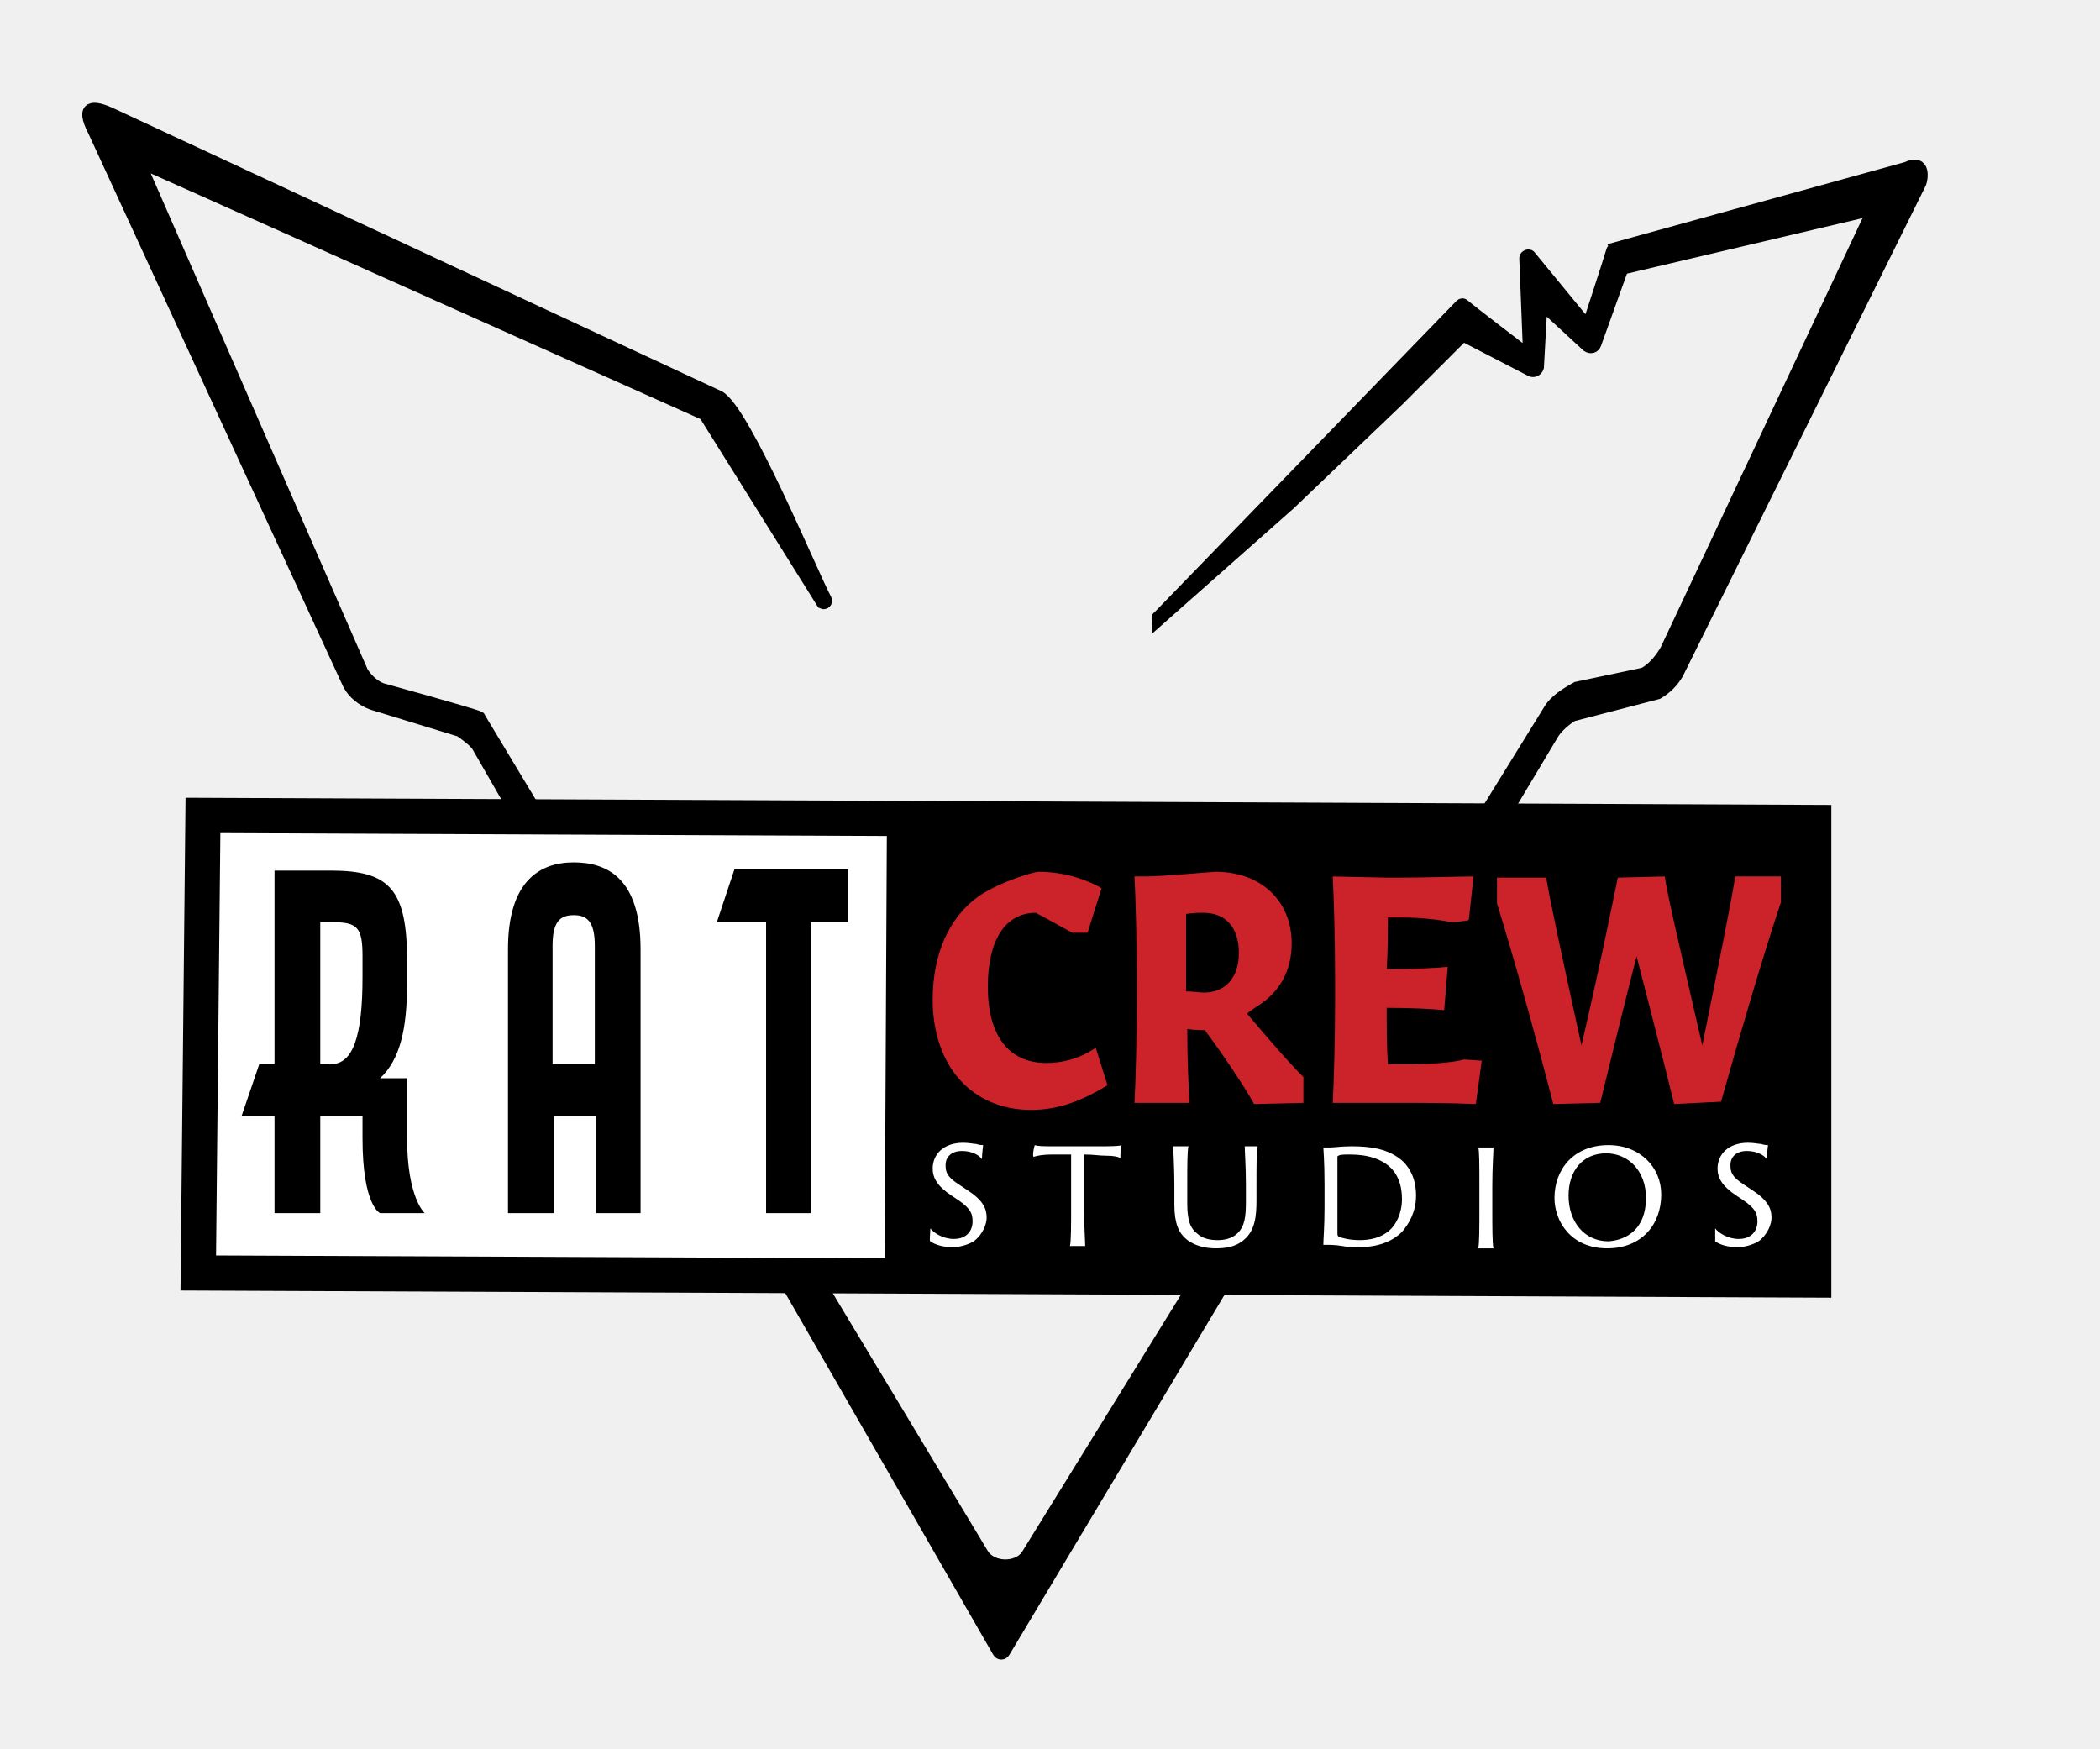
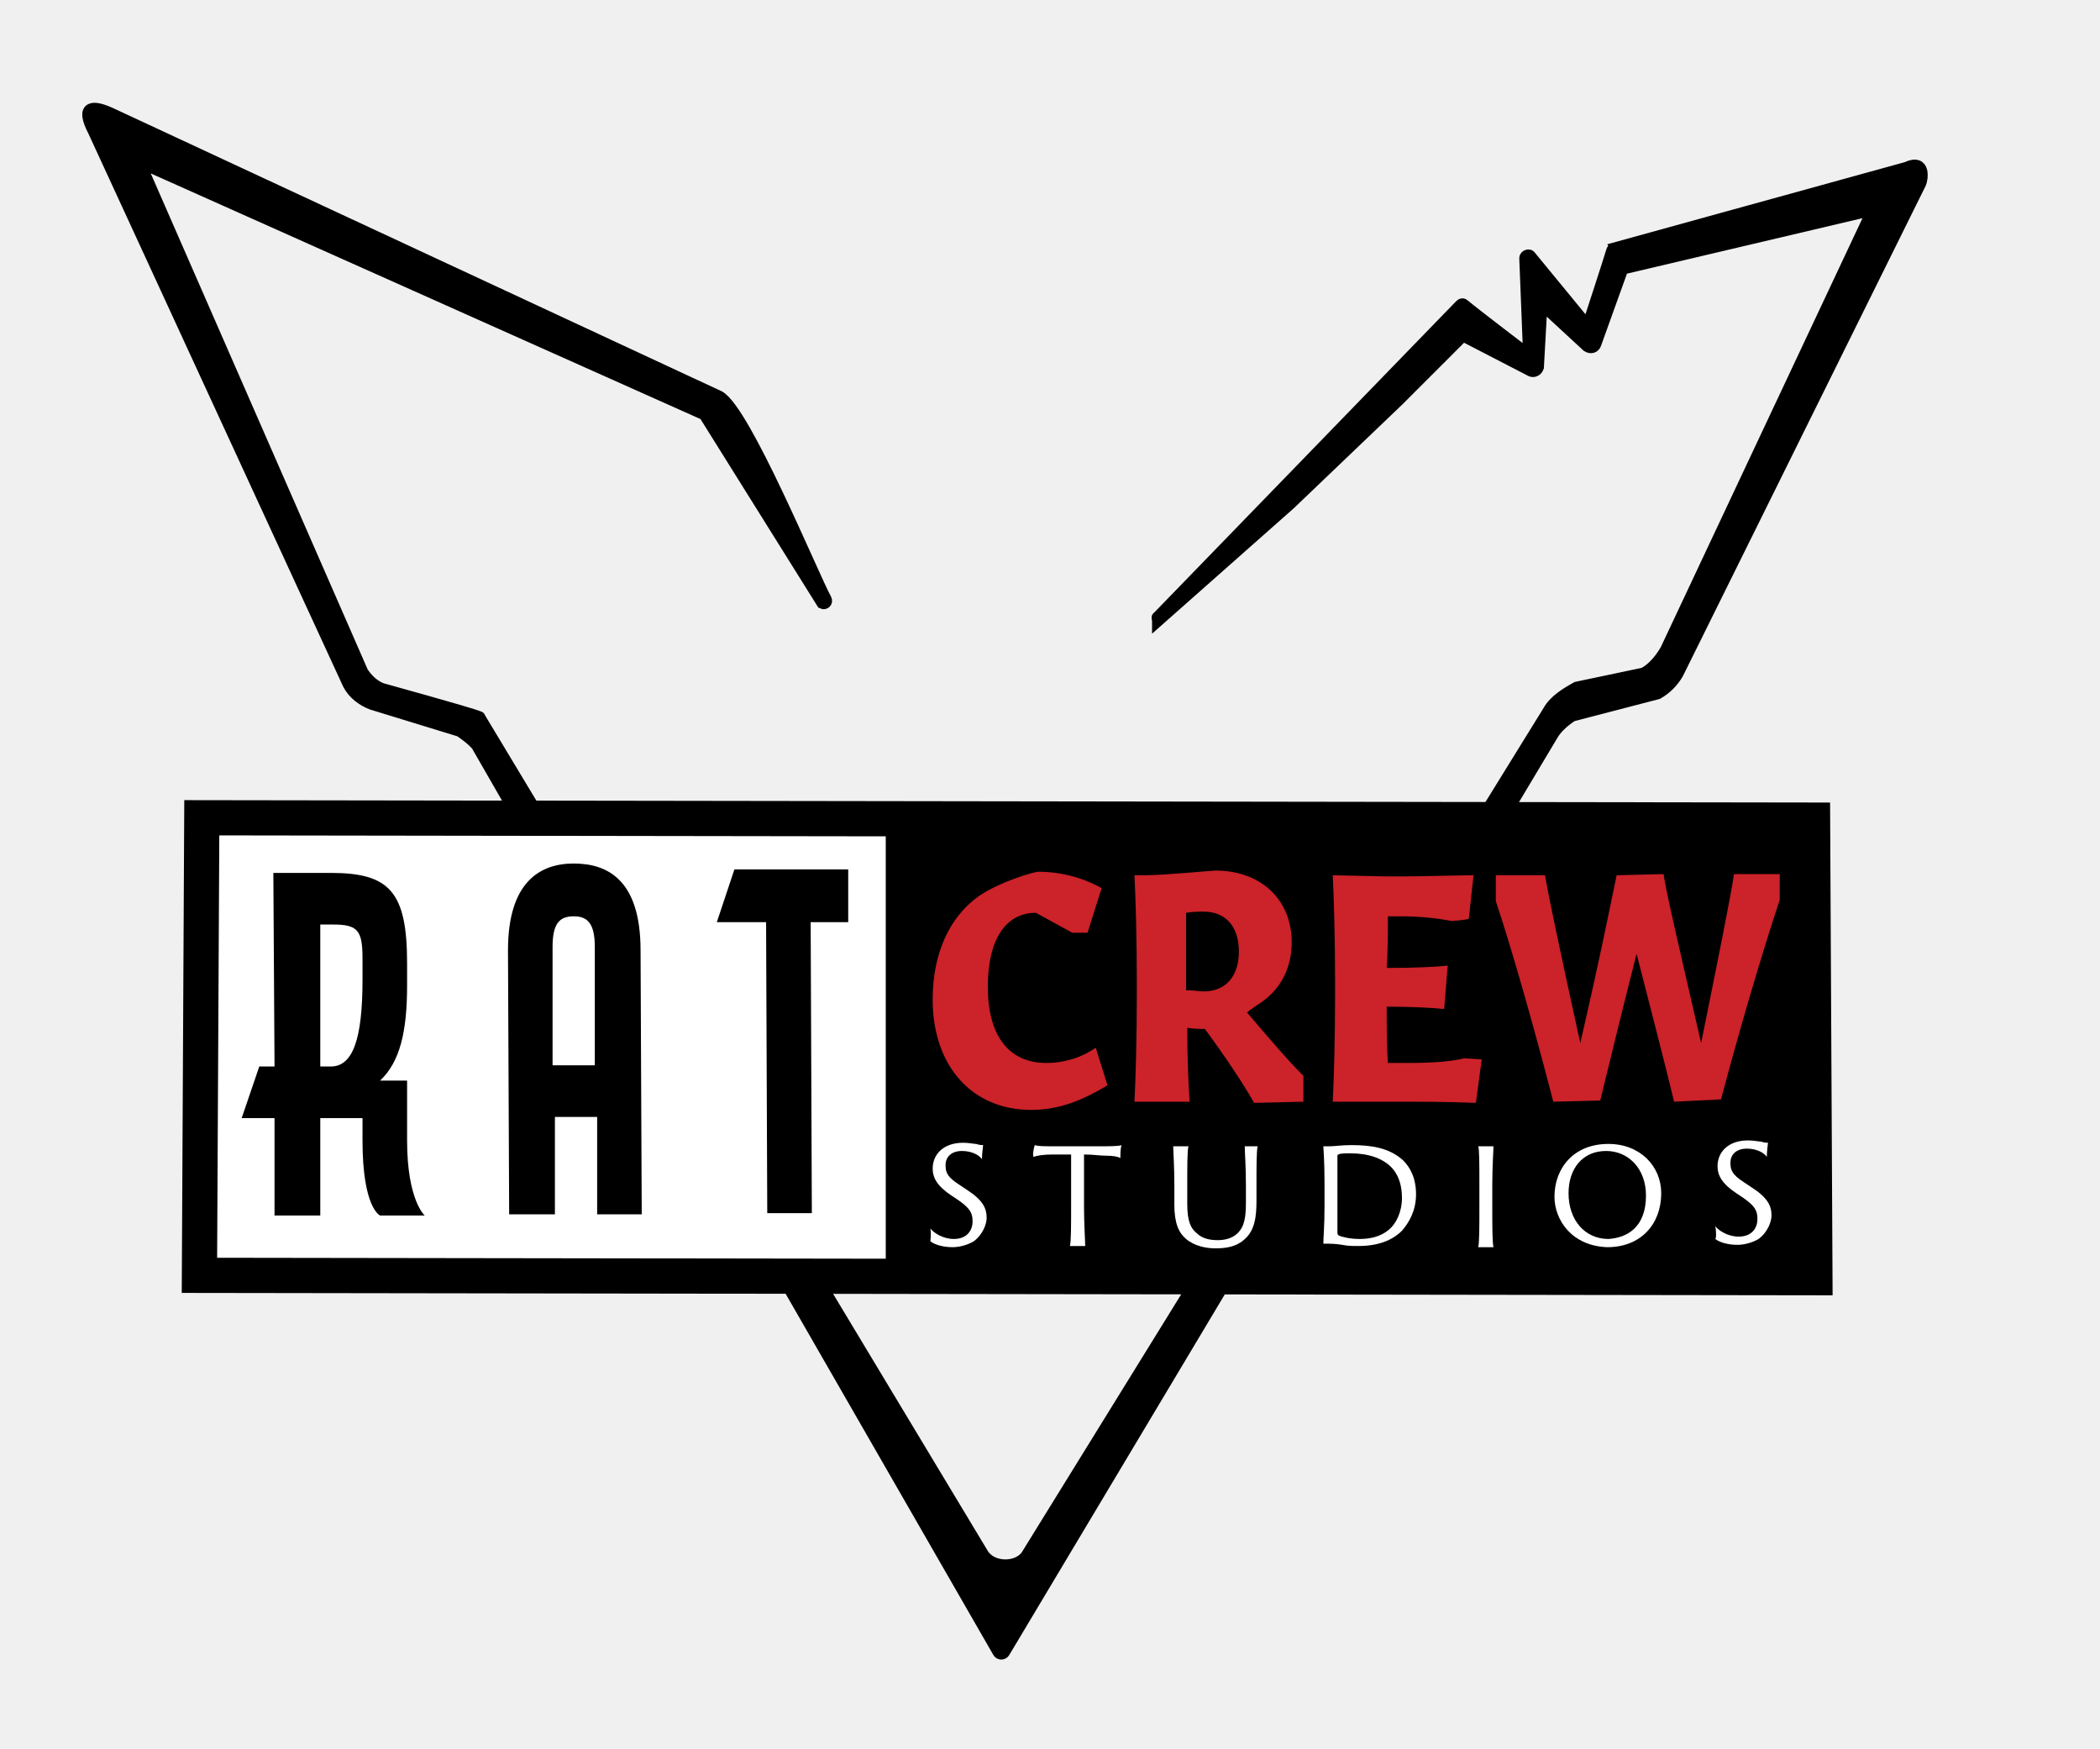
<svg xmlns="http://www.w3.org/2000/svg" version="1.1" id="Layer_1" x="0px" y="0px" viewBox="0 0 179 149" style="enable-background:new 0 0 179 149;" xml:space="preserve">
  <style type="text/css">
	.st0{stroke:#000000;stroke-miterlimit:10;}
	.st1{fill:#CC2229;}
	.st2{fill:#FFFFFF;}
	.st3{fill:none;stroke:#000000;stroke-width:3;stroke-miterlimit:10;}
</style>
-   <path class="st0" d="M98.7,52.6L124.5,26c0.1-0.1,0.2-0.1,0.3,0c0.7,0.6,4.9,3.8,4.9,3.8c0.2,0.1,0.6,0,0.6-0.2l-0.3-7.6  c0-0.2,0.3-0.3,0.4-0.2l4.6,5.6c0.2,0.2,0.5,0.1,0.5-0.1c0,0,1.7-5.2,1.9-5.9c0-0.1,0.1-0.1,0.1-0.2l25-6.9c1.7-0.8,1.3,1.1,1.2,1.3  l-20.7,41.8c-0.4,0.7-1,1.3-1.7,1.7l-7.3,1.9c-0.6,0.4-1.2,0.9-1.6,1.5l-46.8,78.3c-0.1,0.2-0.4,0.2-0.5,0L40.7,63.6  c-0.3-0.5-1.5-1.3-1.5-1.3L31.7,60c-0.8-0.3-1.6-0.9-2-1.7L8,11.2C6.8,8.9,8,9,9.5,9.7l51.8,24.1c2.2,1.2,8,15.3,9.1,17.3  c0.1,0.2-0.1,0.4-0.3,0.3l-10-16c0,0-0.1-0.1-0.1-0.1L13,14.3c-0.4-0.2-0.9,0.3-0.6,0.7l18.5,42.3c0.4,0.6,0.9,1.1,1.6,1.4  c0,0,7.6,2.1,8.3,2.4c0.1,0,0.1,0.1,0.1,0.1l42.9,71.3c0.8,1.2,2.9,1.2,3.7,0.1L132,60.6c0.5-0.9,1.5-1.5,2.4-2l5.7-1.2  c0.8-0.4,1.5-1.3,1.9-2l17.4-37c0.1-0.2,0-0.4-0.3-0.4l-20.8,4.9l-2.3,6.4c-0.1,0.3-0.4,0.4-0.7,0.2l-3.9-3.6l-0.3,5.4  c-0.1,0.3-0.4,0.4-0.6,0.3l-5.8-3l-5.4,5.4c0,0-0.1,0-0.1,0.1l-9.1,8.7c0,0-0.1,0.1-0.1,0.1l-11.3,10C98.7,52.8,98.6,52.6,98.7,52.6  z" />
-   <polygon points="154.6,70.1 72.2,70.1 72.2,108.5 154.6,109.1 " />
+   <path class="st0" d="M98.7,52.6L124.5,26c0.1-0.1,0.2-0.1,0.3,0c0.7,0.6,4.9,3.8,4.9,3.8c0.2,0.1,0.6,0,0.6-0.2L130,22  c0-0.2,0.3-0.3,0.4-0.2l4.6,5.6c0.2,0.2,0.5,0.1,0.5-0.1c0,0,1.7-5.2,1.9-5.9c0-0.1,0.1-0.1,0.1-0.2l25-6.9c1.7-0.8,1.3,1.1,1.2,1.3  L143,57.4c-0.4,0.7-1,1.3-1.7,1.7L134,61c-0.6,0.4-1.2,0.9-1.6,1.5l-46.8,78.3c-0.1,0.2-0.4,0.2-0.5,0L40.7,63.6  c-0.3-0.5-1.5-1.3-1.5-1.3L31.7,60c-0.8-0.3-1.6-0.9-2-1.7L8,11.2C6.8,8.9,8,9,9.5,9.7l51.8,24.1c2.2,1.2,8,15.3,9.1,17.3  c0.1,0.2-0.1,0.4-0.3,0.3l-10-16L60,35.3l-47-21c-0.4-0.2-0.9,0.3-0.6,0.7l18.5,42.3c0.4,0.6,0.9,1.1,1.6,1.4c0,0,7.6,2.1,8.3,2.4  c0.1,0,0.1,0.1,0.1,0.1l42.9,71.3c0.8,1.2,2.9,1.2,3.7,0.1l44.5-72c0.5-0.9,1.5-1.5,2.4-2l5.7-1.2c0.8-0.4,1.5-1.3,1.9-2l17.4-37  c0.1-0.2,0-0.4-0.3-0.4l-20.8,4.9l-2.3,6.4c-0.1,0.3-0.4,0.4-0.7,0.2l-3.9-3.6l-0.3,5.4c-0.1,0.3-0.4,0.4-0.6,0.3l-5.8-3l-5.4,5.4  c0,0-0.1,0-0.1,0.1l-9.1,8.7l-0.1,0.1l-11.3,10C98.7,52.8,98.6,52.6,98.7,52.6z" />
+   <polygon points="154.5,69.9 72.1,70.1 72.3,108.5 154.7,108.9 " />
  <g>
-     <path class="st1" d="M87.9,94.6c-5.1,0-8.4-3.8-8.4-9.4c0-3.9,1.4-7,3.9-8.8c1.9-1.3,4.8-2.1,5.1-2.1c1.9,0,3.8,0.5,5.4,1.4   l-1.2,3.8c-0.1,0-1.2,0-1.3,0l-3.1-1.7h0c-2.6,0-4.1,2.3-4.1,6.3c0,4.2,1.8,6.5,5,6.5c1.4,0,2.9-0.4,4.2-1.3l1,3.2   C92.1,93.9,90.1,94.6,87.9,94.6z" />
-     <path class="st1" d="M106.3,86.4c1.7,2,3.4,4,4.8,5.4c0,0.1,0,2.1,0,2.2l-4.2,0.1c-0.9-1.6-2.5-4-4.2-6.3c-0.4,0-0.9,0-1.5-0.1   c0,2.5,0.1,4.9,0.2,6.3h-4.7c0.1-1.9,0.2-5.5,0.2-9v-1.3c0-3.5-0.1-7.1-0.2-9h0.9c1.6,0,5.7-0.4,6-0.4c3.9,0,6.5,2.5,6.5,6.1   c0,2.3-1,4.2-3,5.4C106.7,86.1,106.5,86.2,106.3,86.4z M105.6,81.2c0-2.1-1.1-3.4-3-3.4c-0.4,0-0.9,0-1.5,0.1c0,1.5,0,3.5,0,5.8   v0.8c0.6,0,1.2,0.1,1.5,0.1C104.4,84.6,105.6,83.4,105.6,81.2z" />
-     <path class="st1" d="M125.8,94.1c-2.3-0.1-5-0.1-6.9-0.1h-5.3c0.1-1.9,0.2-5.5,0.2-9v-1.3c0-3.5-0.1-7.1-0.2-9l4.6,0.1   c0.3,0,0.6,0,0.9,0c2.5,0,5.2-0.1,6.5-0.1l-0.4,3.7c-0.1,0.1-1.4,0.2-1.5,0.2c-0.9-0.2-2.6-0.4-4.2-0.4c-0.4,0-0.8,0-1.2,0   c0,1.3,0,2.9-0.1,4.4c2.4,0,4.4-0.1,5.2-0.2l-0.3,3.7c-0.9-0.1-2.8-0.2-4.9-0.2c0,1.7,0,3.3,0.1,4.8c0.6,0,1.2,0,1.7,0   c1.8,0,3.7-0.1,4.8-0.4c0.1,0,1.4,0.1,1.5,0.1L125.8,94.1z" />
-     <path class="st1" d="M142.7,94.1c-1-4.1-2.2-8.7-3.2-12.6c-1,3.9-2.1,8.4-3.1,12.5l-4,0.1c-1.5-5.8-3.4-12.6-4.8-17.1   c0-0.1,0-2.1,0-2.2h4.2c0.2,1.4,1.4,7,3,14.3c1.7-7.3,2.8-12.9,3.1-14.3l4-0.1c0.2,1.5,1.5,7,3.2,14.4c1.5-7.4,2.6-12.9,2.8-14.4   h3.9c0,0.1,0,2.1,0,2.2c-1.5,4.5-3.5,11.3-5.1,17L142.7,94.1z" />
+     <path class="st1" d="M87.9,94.6c-5.1,0-8.4-3.8-8.4-9.4c0-3.9,1.4-7,3.9-8.8c1.9-1.3,4.8-2.1,5.1-2.1c1.9,0,3.8,0.5,5.4,1.4   l-1.2,3.8c-0.1,0-1.2,0-1.3,0l-3.1-1.7l0,0c-2.6,0-4.1,2.3-4.1,6.3c0,4.2,1.8,6.5,5,6.5c1.4,0,2.9-0.4,4.2-1.3l1,3.2   C92.1,93.9,90.1,94.6,87.9,94.6z" />
+     <path class="st1" d="M106.3,86.3c1.7,2,3.4,4,4.8,5.4c0,0.1,0,2.1,0,2.2l-4.2,0.1c-0.9-1.6-2.5-4-4.2-6.3c-0.4,0-0.9,0-1.5-0.1   c0,2.5,0.1,4.9,0.2,6.3l-4.7,0c0.1-1.9,0.2-5.5,0.2-9l0-1.3c0-3.5-0.1-7.1-0.2-9l0.9,0c1.6,0,5.7-0.4,6-0.4c3.9,0,6.5,2.5,6.5,6.1   c0,2.3-1,4.2-3,5.4C106.7,86,106.5,86.1,106.3,86.3z M105.6,81.1c0-2.1-1.1-3.4-3-3.4c-0.4,0-0.9,0-1.5,0.1c0,1.5,0,3.5,0,5.8   l0,0.8c0.6,0,1.2,0.1,1.5,0.1C104.4,84.5,105.6,83.3,105.6,81.1z" />
+     <path class="st1" d="M125.8,94c-2.3-0.1-5-0.1-6.9-0.1l-5.3,0c0.1-1.9,0.2-5.5,0.2-9l0-1.3c0-3.5-0.1-7.1-0.2-9l4.6,0.1   c0.3,0,0.6,0,0.9,0c2.5,0,5.2-0.1,6.5-0.1l-0.4,3.7c-0.1,0.1-1.4,0.2-1.5,0.2c-0.9-0.2-2.6-0.4-4.2-0.4c-0.4,0-0.8,0-1.2,0   c0,1.3,0,2.9-0.1,4.4c2.4,0,4.4-0.1,5.2-0.2l-0.3,3.7c-0.9-0.1-2.8-0.2-4.9-0.2c0,1.7,0,3.3,0.1,4.8c0.6,0,1.2,0,1.7,0   c1.8,0,3.7-0.1,4.8-0.4c0.1,0,1.4,0.1,1.5,0.1L125.8,94z" />
+     <path class="st1" d="M142.7,93.9c-1-4.1-2.2-8.7-3.2-12.6c-1,3.9-2.1,8.4-3.1,12.5l-4,0.1c-1.5-5.8-3.4-12.6-4.9-17.1   c0-0.1,0-2.1,0-2.2l4.2,0c0.2,1.4,1.4,7,3,14.3c1.7-7.3,2.8-12.9,3.1-14.3l4-0.1c0.2,1.5,1.5,7,3.2,14.4c1.5-7.4,2.6-12.9,2.8-14.4   l3.9,0c0,0.1,0,2.1,0,2.2c-1.5,4.5-3.5,11.3-5,17L142.7,93.9z" />
  </g>
-   <polygon class="st2" points="75.4,108.8 17.5,108.8 17.5,69.7 75.6,69.7 " />
-   <polygon class="st3" points="154.6,70.1 17.3,69.5 16.9,108.5 154.6,109.1 " />
+   <polygon class="st2" points="75.5,108.8 17.6,109 17.4,69.9 75.5,69.7 " />
+   <polygon class="st3" points="154.5,69.9 17.2,69.7 17,108.7 154.7,108.9 " />
  <g>
-     <path class="st2" d="M79.3,104.7c0.3,0.4,1.1,0.9,2,0.9c1.1,0,1.6-0.7,1.6-1.5c0-0.7-0.2-1.1-1.2-1.8l-0.6-0.4   c-1.2-0.8-1.6-1.5-1.6-2.3c0-1.2,0.9-2.2,2.6-2.2c0.5,0,0.9,0.1,1.1,0.1c0.3,0.1,0.5,0.1,0.6,0.1c0,0.1-0.1,0.7-0.1,1.2   c-0.2-0.3-0.8-0.7-1.7-0.7c-0.9,0-1.4,0.5-1.4,1.2c0,0.6,0.1,1,1.2,1.7l0.6,0.4c1.4,0.9,1.7,1.6,1.7,2.4c0,0.5-0.3,1.4-1.1,2   c-0.5,0.3-1.2,0.5-1.8,0.5c-0.8,0-1.5-0.2-1.9-0.5C79.2,105.8,79.3,105.1,79.3,104.7z" />
-     <path class="st2" d="M88.2,97.6c0.3,0.1,0.7,0.1,1.8,0.1h3.8c0.7,0,1.6,0,1.8-0.1c-0.1,0.3-0.1,0.8-0.1,1.1   c-0.2-0.1-0.5-0.2-1.3-0.2c-0.5,0-1-0.1-1.8-0.1v4.5c0,1.4,0.1,2.9,0.1,3.3c-0.1,0-0.3,0-0.5,0c-0.3,0-0.6,0-0.8,0   c0.1-0.4,0.1-1.8,0.1-3.3v-4.5c-0.5,0-0.8,0-1.6,0c-0.8,0-1.3,0.1-1.6,0.2C88,98.5,88.1,97.9,88.2,97.6z" />
-     <path class="st2" d="M100.5,97.7c0.3,0,0.7,0,0.8,0c-0.1,0.4-0.1,1.7-0.1,3.3v1.6c0,1.5,0.3,2.1,0.8,2.5c0.5,0.5,1.2,0.6,1.8,0.6   c0.5,0,1.2-0.1,1.7-0.6c0.6-0.6,0.7-1.4,0.7-2.7V101c0-1.6-0.1-2.8-0.1-3.3c0.1,0,0.4,0,0.5,0c0.3,0,0.5,0,0.6,0   c-0.1,0.4-0.1,1.7-0.1,3.3v1.3c0,1.3-0.1,2.6-1.1,3.4c-0.7,0.6-1.6,0.7-2.4,0.7c-0.8,0-1.8-0.2-2.5-0.8c-0.6-0.5-1-1.3-1-2.9V101   c0-1.6-0.1-3-0.1-3.3C100.1,97.7,100.3,97.7,100.5,97.7z" />
-     <path class="st2" d="M112.9,101c0-2.1-0.1-3-0.1-3.2c0.1,0,0.4,0,0.6,0c0.3,0,1-0.1,1.8-0.1c1.6,0,3.2,0.2,4.4,1.3   c0.6,0.6,1.1,1.5,1.1,2.9c0,1.4-0.6,2.4-1.2,3.1c-0.6,0.6-1.7,1.3-3.7,1.3c-0.5,0-0.9,0-1.4-0.1c-0.6-0.1-1-0.1-1.6-0.1   c0-0.5,0.1-1.5,0.1-3.2V101z M114,102.6c0,1.2,0,2.1,0,2.4c0,0.3,0,0.3,0.1,0.4c0.2,0.1,0.9,0.3,1.8,0.3c0.9,0,1.8-0.2,2.5-0.8   c0.6-0.5,1.1-1.5,1.1-2.7c0-0.9-0.2-1.8-0.8-2.5c-0.8-0.9-2.1-1.3-3.6-1.3c-0.4,0-0.9,0-1,0.1c0,0-0.1,0-0.1,0.1c0,0.2,0,1.3,0,2.4   V102.6z" />
-     <path class="st2" d="M126.1,101c0-1.6,0-3-0.1-3.2c0.1,0,0.4,0,0.5,0c0.4,0,0.7,0,0.8,0c0,0.4-0.1,1.7-0.1,3.3v2   c0,1.4,0,2.9,0.1,3.3c-0.1,0-0.4,0-0.6,0c-0.3,0-0.6,0-0.7,0c0.1-0.4,0.1-1.8,0.1-3.3V101z" />
-     <path class="st2" d="M132.5,102.1c0-2.4,1.6-4.5,4.6-4.5c2.7,0,4.5,1.9,4.5,4.2c0,2.6-1.7,4.6-4.6,4.6   C133.9,106.4,132.5,104.1,132.5,102.1z M140.3,102.1c0-2.3-1.5-3.8-3.4-3.8c-2,0-3.2,1.5-3.2,3.6c0,2.3,1.4,3.9,3.4,3.9   C138.6,105.7,140.3,104.8,140.3,102.1z" />
-     <path class="st2" d="M146.2,104.7c0.3,0.4,1.1,0.9,2,0.9c1.1,0,1.6-0.7,1.6-1.5c0-0.7-0.2-1.1-1.2-1.8l-0.6-0.4   c-1.2-0.8-1.6-1.5-1.6-2.3c0-1.2,0.9-2.2,2.6-2.2c0.5,0,0.9,0.1,1.1,0.1c0.3,0.1,0.5,0.1,0.6,0.1c0,0.1-0.1,0.7-0.1,1.2   c-0.2-0.3-0.8-0.7-1.7-0.7c-0.9,0-1.4,0.5-1.4,1.2c0,0.6,0.1,1,1.2,1.7l0.6,0.4c1.4,0.9,1.7,1.6,1.7,2.4c0,0.5-0.3,1.4-1.1,2   c-0.5,0.3-1.2,0.5-1.8,0.5c-0.8,0-1.5-0.2-1.9-0.5C146.2,105.8,146.2,105.1,146.2,104.7z" />
+     <path class="st2" d="M79.3,104.7c0.3,0.4,1.1,0.9,2,0.9c1.1,0,1.6-0.7,1.6-1.5c0-0.7-0.2-1.1-1.2-1.8l-0.6-0.4   c-1.2-0.8-1.6-1.5-1.6-2.3c0-1.2,0.9-2.2,2.6-2.2c0.5,0,0.9,0.1,1.1,0.1c0.3,0.1,0.5,0.1,0.6,0.1c0,0.1-0.1,0.7-0.1,1.2   c-0.2-0.3-0.8-0.7-1.7-0.7c-0.9,0-1.4,0.5-1.4,1.2c0,0.6,0.1,1,1.2,1.7l0.6,0.4c1.4,0.9,1.7,1.6,1.7,2.4c0,0.5-0.3,1.4-1.1,2   c-0.5,0.3-1.2,0.5-1.8,0.5c-0.8,0-1.5-0.2-1.9-0.5C79.3,105.8,79.4,105.1,79.3,104.7z" />
+     <path class="st2" d="M88.2,97.6c0.3,0.1,0.7,0.1,1.8,0.1l3.8,0c0.7,0,1.6,0,1.8-0.1c-0.1,0.3-0.1,0.8-0.1,1.1   c-0.2-0.1-0.5-0.2-1.3-0.2c-0.5,0-1-0.1-1.8-0.1l0,4.5c0,1.4,0.1,2.9,0.1,3.3c-0.1,0-0.3,0-0.5,0c-0.3,0-0.6,0-0.8,0   c0.1-0.4,0.1-1.8,0.1-3.3l0-4.5c-0.5,0-0.8,0-1.6,0c-0.8,0-1.3,0.1-1.6,0.2C88,98.5,88.1,97.9,88.2,97.6z" />
+     <path class="st2" d="M100.5,97.7c0.3,0,0.7,0,0.8,0c-0.1,0.4-0.1,1.7-0.1,3.3l0,1.6c0,1.5,0.3,2.1,0.8,2.5c0.5,0.5,1.2,0.6,1.8,0.6   c0.5,0,1.2-0.1,1.7-0.6c0.6-0.6,0.7-1.4,0.7-2.7l0-1.4c0-1.6-0.1-2.8-0.1-3.3c0.1,0,0.4,0,0.5,0c0.3,0,0.5,0,0.6,0   c-0.1,0.4-0.1,1.7-0.1,3.3l0,1.3c0,1.3-0.1,2.6-1.1,3.4c-0.7,0.6-1.6,0.7-2.4,0.7c-0.8,0-1.8-0.2-2.5-0.8c-0.6-0.5-1-1.3-1-2.9   l0-1.7c0-1.6-0.1-3-0.1-3.3C100.1,97.7,100.3,97.7,100.5,97.7z" />
+     <path class="st2" d="M112.9,100.9c0-2.1-0.1-3-0.1-3.2c0.1,0,0.4,0,0.6,0c0.3,0,1-0.1,1.8-0.1c1.6,0,3.2,0.2,4.4,1.3   c0.6,0.6,1.1,1.5,1.1,2.9c0,1.4-0.6,2.4-1.2,3.1c-0.6,0.6-1.7,1.3-3.7,1.3c-0.5,0-0.9,0-1.4-0.1c-0.6-0.1-1-0.1-1.6-0.1   c0-0.5,0.1-1.5,0.1-3.2C112.9,102.8,112.9,100.9,112.9,100.9z M114,102.5c0,1.2,0,2.1,0,2.4c0,0.3,0,0.3,0.1,0.4   c0.2,0.1,0.9,0.3,1.8,0.3s1.8-0.2,2.5-0.8c0.6-0.5,1.1-1.5,1.1-2.7c0-0.9-0.2-1.8-0.8-2.5c-0.8-0.9-2.1-1.3-3.6-1.3   c-0.4,0-0.9,0-1,0.1c0,0-0.1,0-0.1,0.1c0,0.2,0,1.3,0,2.4L114,102.5z" />
+     <path class="st2" d="M126.1,100.9c0-1.6,0-3-0.1-3.2c0.1,0,0.4,0,0.5,0c0.4,0,0.7,0,0.8,0c0,0.4-0.1,1.7-0.1,3.3l0,2   c0,1.4,0,2.9,0.1,3.3c-0.1,0-0.4,0-0.6,0c-0.3,0-0.6,0-0.7,0c0.1-0.4,0.1-1.8,0.1-3.3C126.1,103,126.1,100.9,126.1,100.9z" />
+     <path class="st2" d="M132.5,102c0-2.4,1.6-4.5,4.6-4.5c2.7,0,4.5,1.9,4.5,4.2c0,2.6-1.7,4.6-4.6,4.6C134,106.2,132.5,104,132.5,102   z M140.3,101.9c0-2.3-1.5-3.8-3.4-3.8c-2,0-3.2,1.5-3.2,3.6c0,2.3,1.4,3.9,3.4,3.9C138.7,105.5,140.3,104.6,140.3,101.9z" />
+     <path class="st2" d="M146.2,104.5c0.3,0.4,1.1,0.9,2,0.9c1.1,0,1.6-0.7,1.6-1.5c0-0.7-0.2-1.1-1.2-1.8l-0.6-0.4   c-1.2-0.8-1.6-1.5-1.6-2.3c0-1.2,0.9-2.2,2.6-2.2c0.5,0,0.9,0.1,1.1,0.1c0.3,0.1,0.5,0.1,0.6,0.1c0,0.1-0.1,0.7-0.1,1.2   c-0.2-0.3-0.8-0.7-1.7-0.7c-0.9,0-1.4,0.5-1.4,1.2c0,0.6,0.1,1,1.2,1.7l0.6,0.4c1.4,0.9,1.7,1.6,1.7,2.4c0,0.5-0.3,1.4-1.1,2   c-0.5,0.3-1.2,0.5-1.8,0.5c-0.8,0-1.5-0.2-1.9-0.5C146.3,105.6,146.3,104.9,146.2,104.5z" />
  </g>
  <g>
-     <path d="M28.2,74.2c5,0,6.5,1.6,6.5,7.7v1.9c0,3.9-0.6,6.5-2.3,8.1h2.3V97c0,5.1,1.5,6.4,1.5,6.4h-3.8c0,0-1.5-0.6-1.5-6.4v-1.9   h-1.6h-2v8.3h-3.9v-8.3h-2.8l1.5-4.4h1.3V74.2H28.2z M27.3,78.6v12.1c0.2,0,0.9,0,0.9,0c1.9,0,2.7-2.4,2.7-7.4v-1.8   c0-2.4-0.4-2.9-2.5-2.9H27.3z" />
-     <path d="M43.3,80.9c0-5.8,2.7-7.4,5.6-7.4c2.8,0,5.7,1.3,5.7,7.4v22.5h-3.8v-8.3h-3.6v8.3h-3.9V80.9z M50.7,80.6   c0-2.1-0.7-2.6-1.8-2.6c-1.2,0-1.8,0.6-1.8,2.6v10.1c2.8,0,3.6,0,3.6,0V80.6z" />
-     <path d="M72.3,78.6h-3.2v24.8h-3.8V78.6h-4.2l1.5-4.5h9.7V78.6z" />
+     <path d="M28.2,74.4c5,0,6.5,1.6,6.5,7.7l0,1.9c0,3.9-0.6,6.5-2.3,8.1l2.3,0l0,5.1c0,5.1,1.5,6.4,1.5,6.4l-3.8,0   c0,0-1.5-0.6-1.5-6.4l0-1.9l-1.6,0l-2,0l0,8.3l-3.9,0l0-8.3l-2.8,0l1.5-4.4l1.3,0l-0.1-16.5L28.2,74.4z M27.3,78.8l0,12.1   c0.2,0,0.9,0,0.9,0c1.9,0,2.7-2.4,2.7-7.4l0-1.8c0-2.4-0.4-2.9-2.5-2.9C28.4,78.8,27.3,78.8,27.3,78.8z" />
+     <path d="M43.3,81c0-5.8,2.7-7.4,5.6-7.4c2.8,0,5.7,1.3,5.7,7.4l0.1,22.5l-3.8,0l0-8.3l-3.6,0l0,8.3l-3.9,0L43.3,81z M50.7,80.7   c0-2.1-0.7-2.6-1.8-2.6c-1.2,0-1.8,0.6-1.8,2.6l0,10.1c2.8,0,3.6,0,3.6,0L50.7,80.7z" />
+     <path d="M72.3,78.6l-3.2,0l0.1,24.8l-3.8,0l-0.1-24.8l-4.2,0l1.5-4.5l9.7,0L72.3,78.6z" />
  </g>
</svg>
